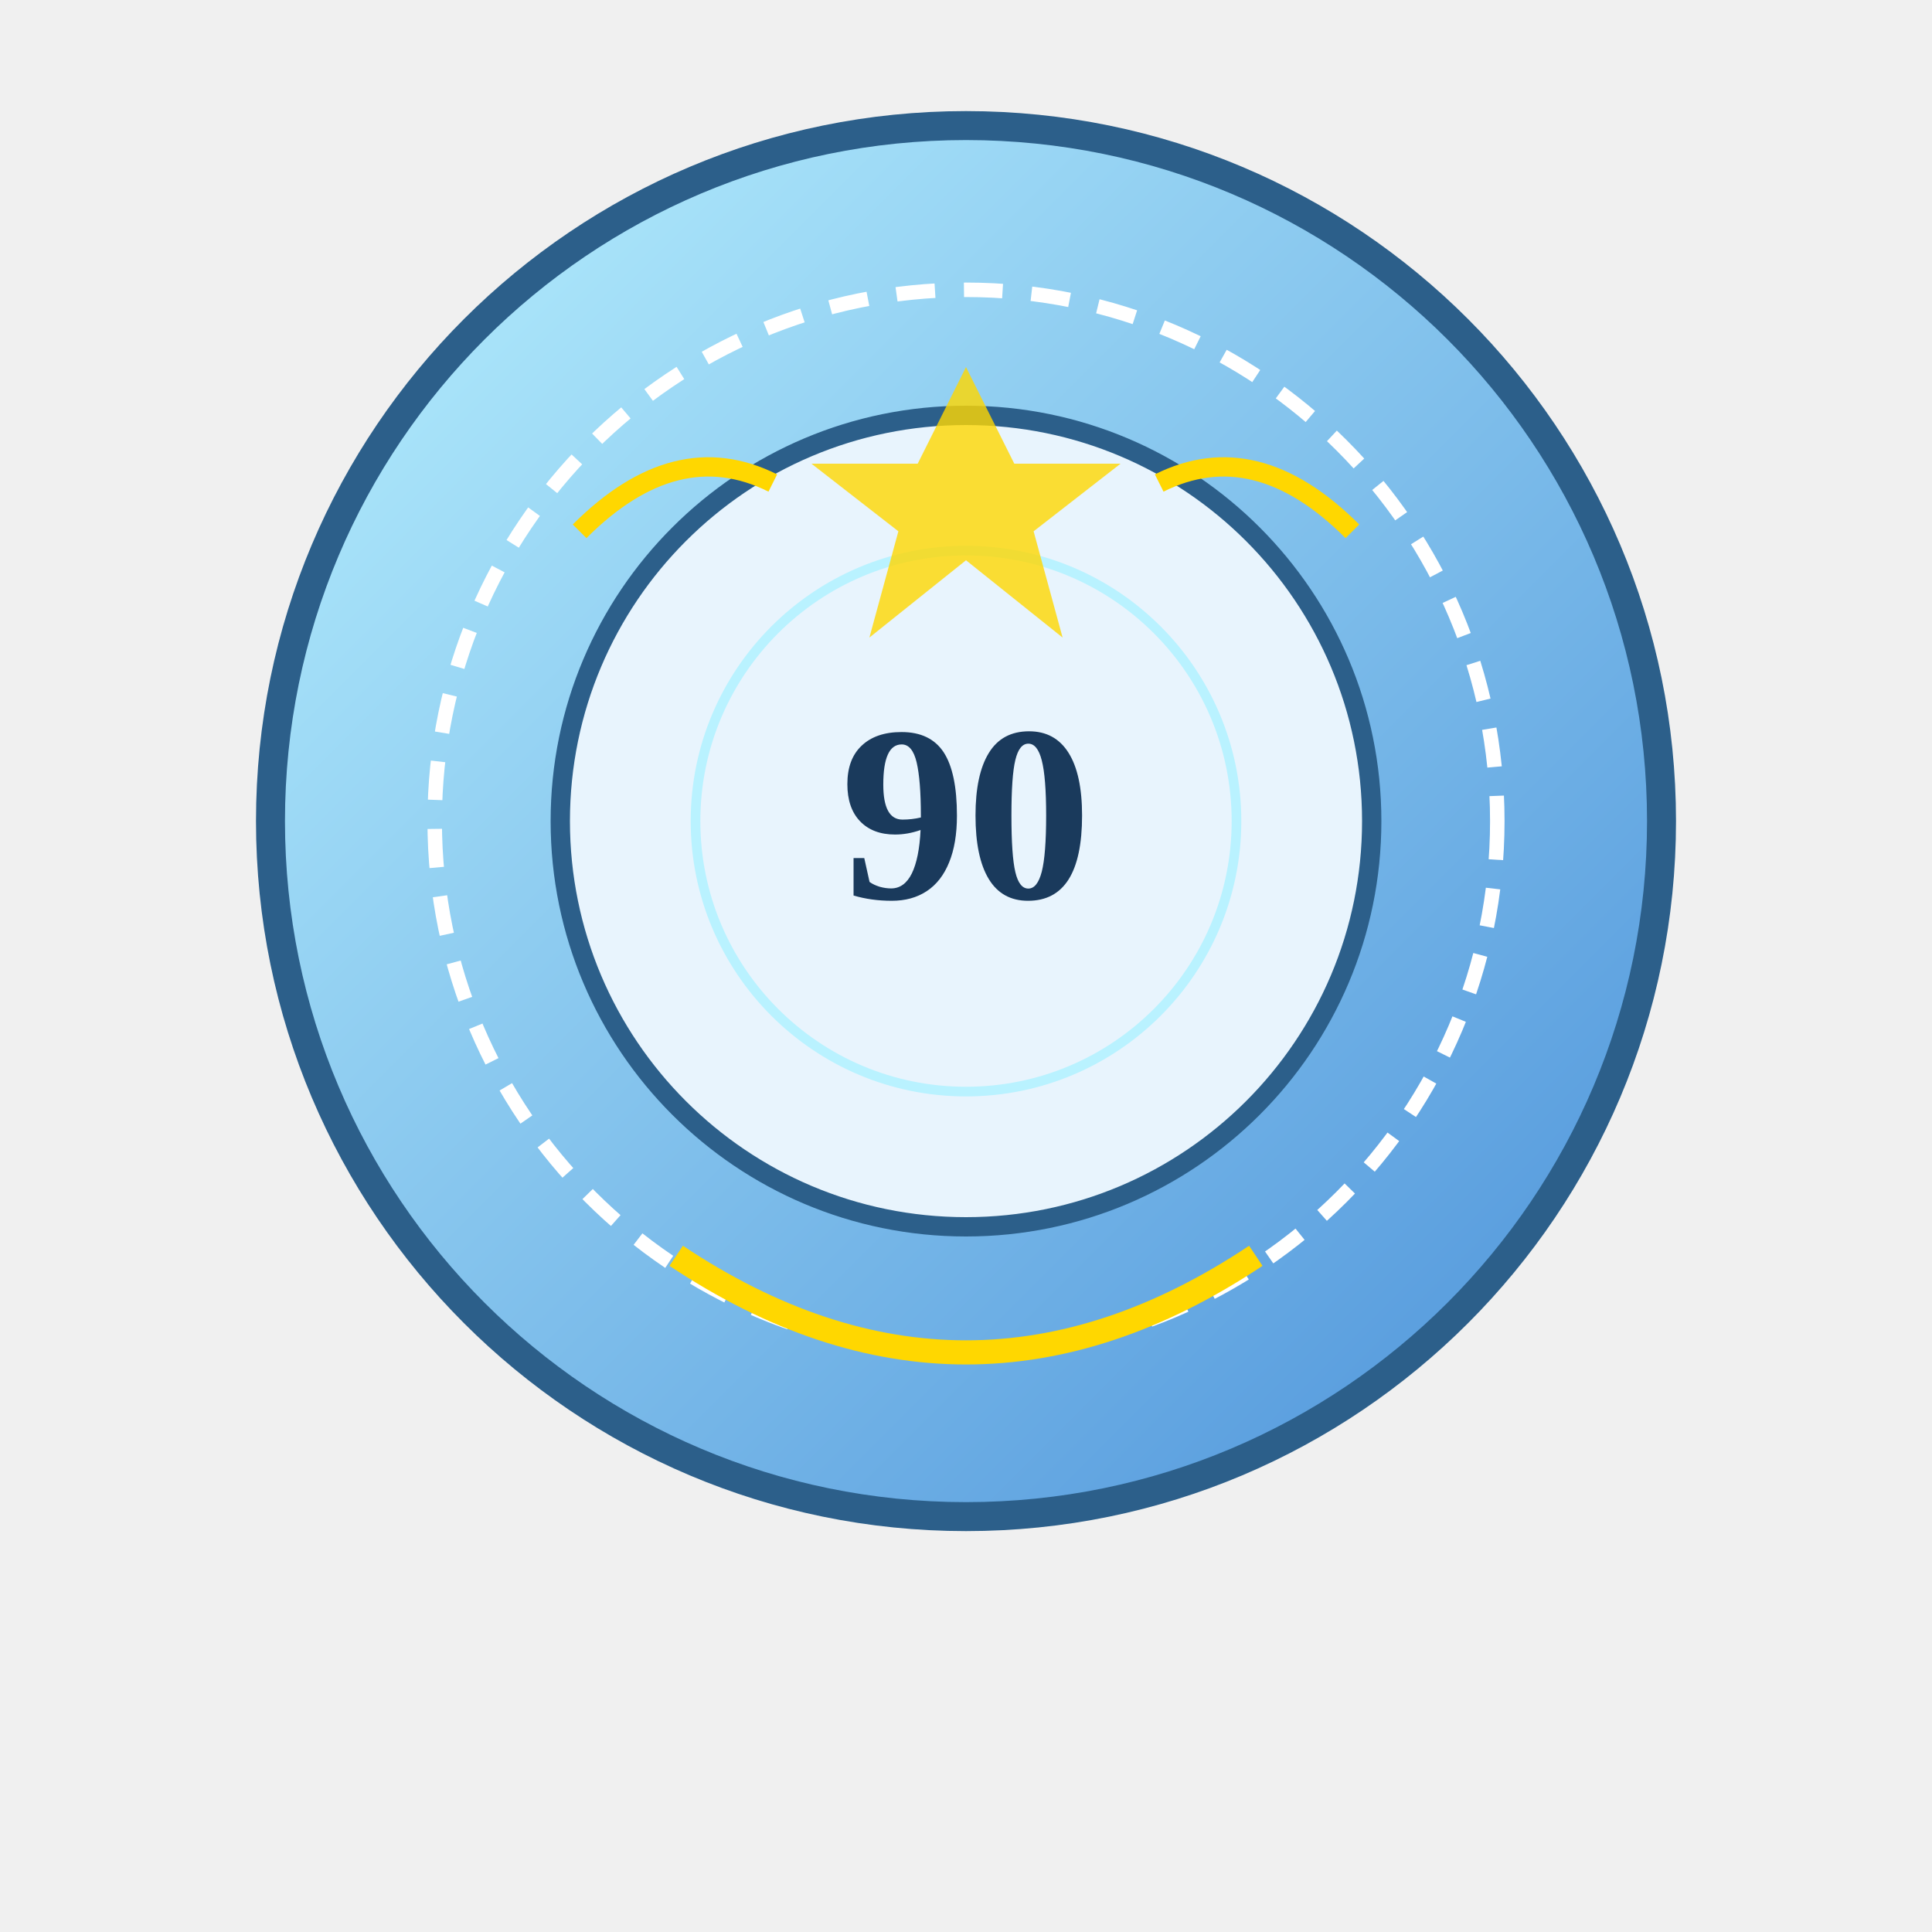
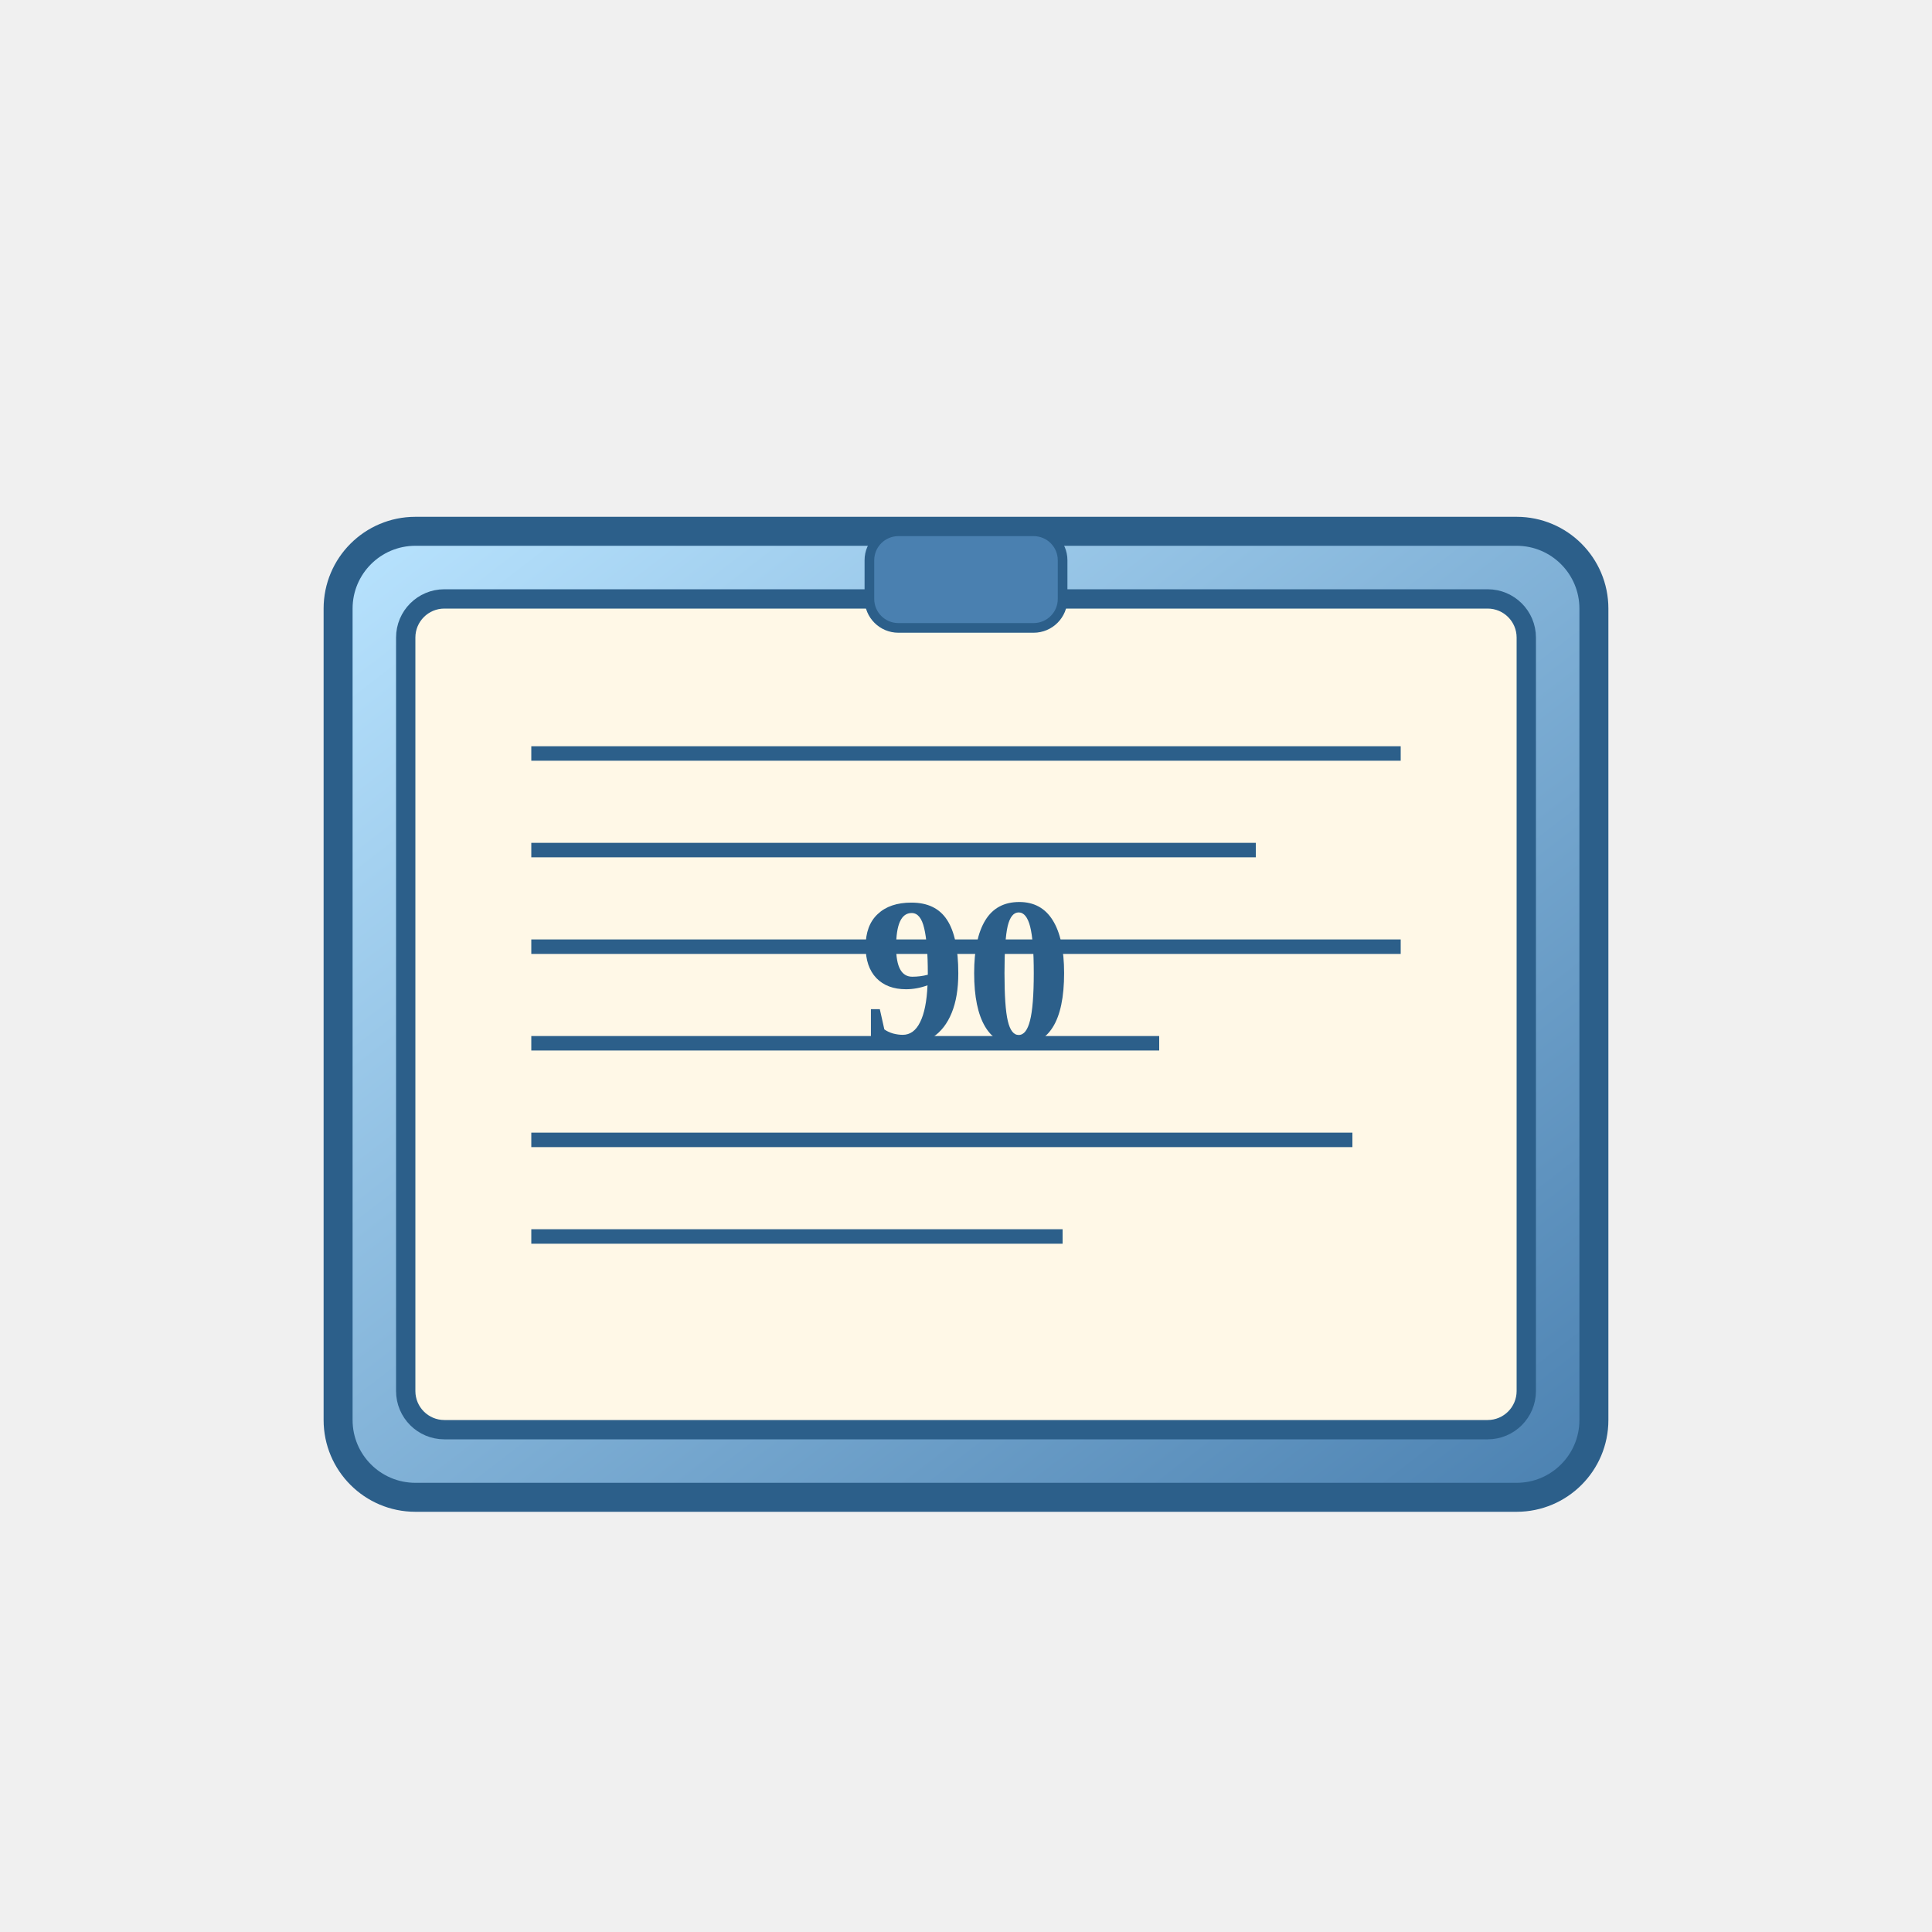
<svg xmlns="http://www.w3.org/2000/svg" viewBox="0 0 200 200">
  <defs>
-     <linearGradient id="bg90" x1="0%" y1="0%" x2="100%" y2="100%">
-       <stop offset="0%" style="stop-color:#B9F2FF" />
-       <stop offset="100%" style="stop-color:#4A90D9" />
+     <linearGradient id="g90" x1="0" y1="0" x2="1" y2="1">
+       <stop offset="0" stop-color="#B9E4FF" />
+       <stop offset="1" stop-color="#4A80B0" />
    </linearGradient>
  </defs>
-   <circle cx="100" cy="85" r="72" fill="url(#bg90)" stroke="#2C5F8A" stroke-width="3" />
-   <circle cx="100" cy="85" r="55" fill="none" stroke="#FFFFFF" stroke-width="1.5" stroke-dasharray="4,3" />
-   <circle cx="100" cy="85" r="42" fill="#E8F4FD" stroke="#2C5F8A" stroke-width="2" />
-   <circle cx="100" cy="85" r="28" fill="none" stroke="#B9F2FF" stroke-width="1" />
-   <text x="100" y="93" text-anchor="middle" font-size="26" font-weight="bold" fill="#1A3A5C">90</text>
-   <path d="M70 130 Q100 150 130 130" fill="none" stroke="#FFD700" stroke-width="2.5" />
-   <path d="M60 55 Q70 45 80 50" fill="none" stroke="#FFD700" stroke-width="2" />
-   <path d="M120 50 Q130 45 140 55" fill="none" stroke="#FFD700" stroke-width="2" />
-   <polygon points="100,38 105,48 116,48 107,55 110,66 100,58 90,66 93,55 84,48 95,48" fill="#FFD700" opacity="0.8" />
+   <rect x="35" y="55" width="130" height="100" rx="8" fill="url(#g90)" stroke="#2C5F8A" stroke-width="3" />
+   <rect x="42" y="62" width="116" height="86" rx="4" fill="#FFF8E7" stroke="#2C5F8A" stroke-width="2" />
+   <line x1="55" y1="78" x2="145" y2="78" stroke="#2C5F8A" stroke-width="1.5" />
+   <line x1="55" y1="88" x2="130" y2="88" stroke="#2C5F8A" stroke-width="1.5" />
+   <line x1="55" y1="98" x2="145" y2="98" stroke="#2C5F8A" stroke-width="1.5" />
+   <line x1="55" y1="108" x2="120" y2="108" stroke="#2C5F8A" stroke-width="1.5" />
+   <line x1="55" y1="118" x2="140" y2="118" stroke="#2C5F8A" stroke-width="1.5" />
+   <line x1="55" y1="128" x2="110" y2="128" stroke="#2C5F8A" stroke-width="1.5" />
+   <rect x="90" y="55" width="20" height="10" rx="3" fill="#4A80B0" stroke="#2C5F8A" stroke-width="1" />
+   <text x="100" y="108" text-anchor="middle" font-size="22" font-weight="bold" fill="#2C5F8A">90</text>
</svg>
